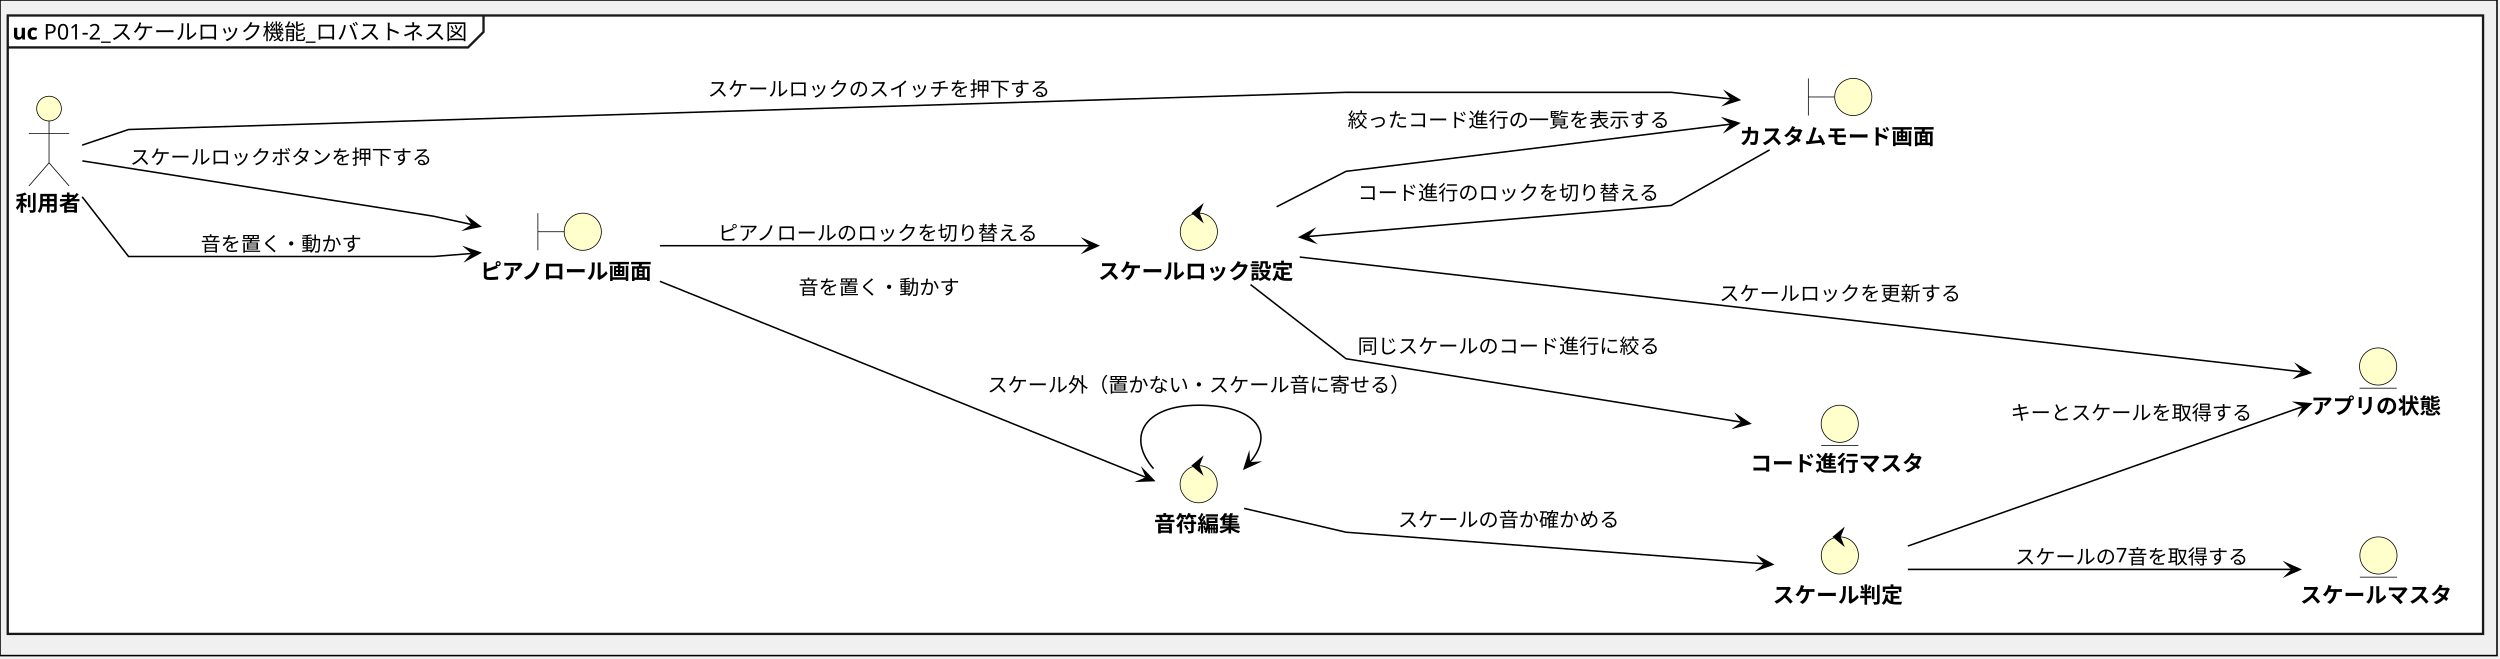
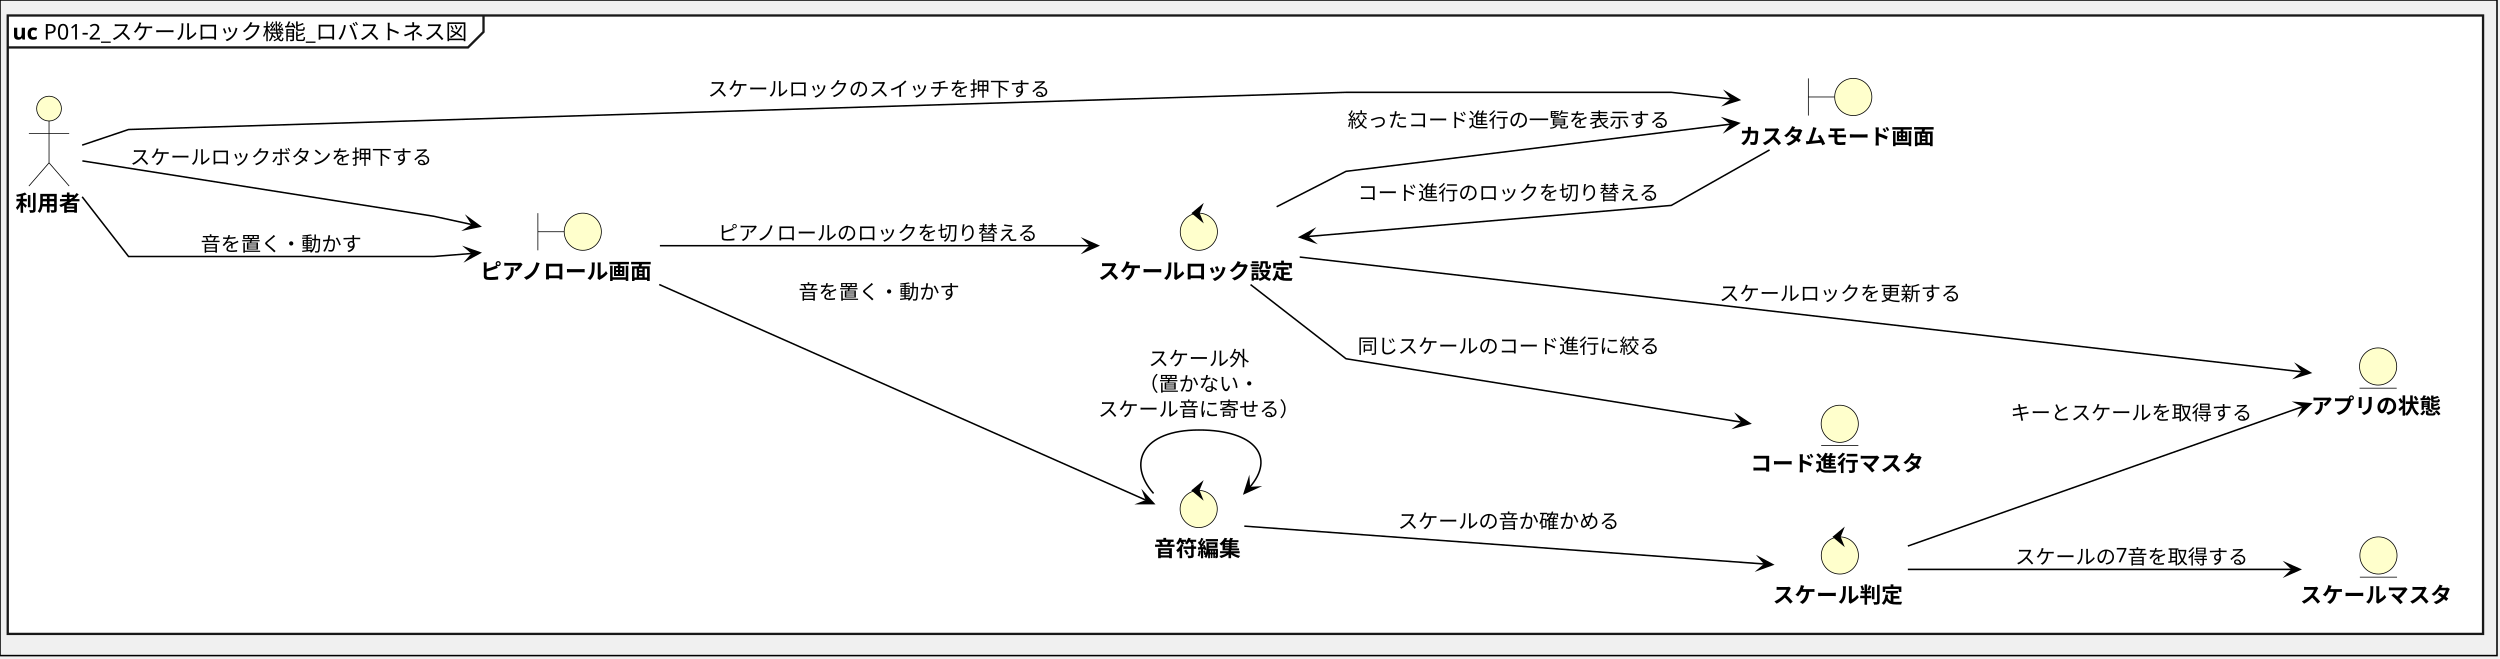
<svg xmlns="http://www.w3.org/2000/svg" version="1.1" data-diagram-type="DESCRIPTION" style="width:1614px;height:425px;background:#FFFFFF;" width="1614px" height="425px" viewBox="0 0 1614 425" zoomAndPan="magnify" preserveAspectRatio="none" contentStyleType="text/css">
  <defs />
  <g font-family="sans-serif" lengthAdjust="spacing">
    <rect x="0" y="0" width="1612.063" height="423.252" fill="none" style="stroke:#000;stroke-width:1;" />
    <rect x="5" y="10" width="1598.063" height="399.252" fill="#FFF" style="stroke:#181818;stroke-width:1.5;" />
    <path d="M312.158,10 L312.158,20.609 L302.158,30.609 L5,30.609" style="stroke:#181818;stroke-width:1.5;" fill="none" />
    <text x="8" y="25.533" fill="#000" font-size="14" textLength="16.338" font-weight="700">uc</text>
    <text x="28.228" y="25.533" fill="#000" font-size="14" textLength="276.931">P01-2_スケールロック機能_ロバストネス図</text>
    <g class="entity" data-qualified-name="A1" id="ent0001" data-source-line="4">
      <ellipse cx="31.656" cy="70.109" rx="8" ry="8" fill="#FFC" style="stroke:#000;stroke-width:0.5;" />
      <path d="M31.656,78.109 L31.656,105.109 M18.656,86.109 L44.656,86.109 M31.656,105.109 L18.656,120.109 M31.656,105.109 L44.656,120.109" style="stroke:#000;stroke-width:0.5;" fill="none" />
      <text x="10" y="136.143" fill="#000" font-size="14" textLength="43.313" font-weight="700">利用者</text>
    </g>
    <g class="entity" data-qualified-name="B1" id="ent0002" data-source-line="5">
      <path d="M347.25,137.609 L347.25,161.609 M347.25,149.609 L364.25,149.609" style="stroke:#000;stroke-width:0.5;" fill="none" />
      <ellipse cx="376.25" cy="149.609" rx="12" ry="12" fill="#FFC" style="stroke:#000;stroke-width:0.5;" />
      <text x="310" y="180.143" fill="#000" font-size="14" textLength="115.5" font-weight="700">ピアノロール画面</text>
    </g>
    <g class="entity" data-qualified-name="B2" id="ent0003" data-source-line="6">
      <path d="M1167.469,50.609 L1167.469,74.609 M1167.469,62.609 L1184.469,62.609" style="stroke:#000;stroke-width:0.5;" fill="none" />
      <ellipse cx="1196.469" cy="62.609" rx="12" ry="12" fill="#FFC" style="stroke:#000;stroke-width:0.5;" />
      <text x="1123" y="93.143" fill="#000" font-size="14" textLength="129.938" font-weight="700">カスタムモード画面</text>
    </g>
    <g class="entity" data-qualified-name="C1" id="ent0004" data-source-line="7">
      <ellipse cx="773.969" cy="149.609" rx="12" ry="12" fill="#FFC" style="stroke:#000;stroke-width:0.5;" />
      <polygon points="769.969,137.609,775.969,132.609,773.969,137.609,775.969,142.609,769.969,137.609" fill="#000" style="stroke:#000;stroke-width:1;stroke-linejoin:miter;stroke-miterlimit:10;" />
      <text x="709" y="180.143" fill="#000" font-size="14" textLength="129.938" font-weight="700">スケールロック設定</text>
    </g>
    <g class="entity" data-qualified-name="C2" id="ent0005" data-source-line="8">
-       <ellipse cx="773.875" cy="312.609" rx="12" ry="12" fill="#FFC" style="stroke:#000;stroke-width:0.5;" />
-       <polygon points="769.875,300.609,775.875,295.609,773.875,300.609,775.875,305.609,769.875,300.609" fill="#000" style="stroke:#000;stroke-width:1;stroke-linejoin:miter;stroke-miterlimit:10;" />
-       <text x="745" y="343.143" fill="#000" font-size="14" textLength="57.75" font-weight="700">音符編集</text>
+       <ellipse cx="773.875" cy="328.609" rx="12" ry="12" fill="#FFC" style="stroke:#000;stroke-width:0.5;" />
+       <polygon points="769.875,316.609,775.875,311.609,773.875,316.609,775.875,321.609,769.875,316.609" fill="#000" style="stroke:#000;stroke-width:1;stroke-linejoin:miter;stroke-miterlimit:10;" />
+       <text x="745" y="359.143" fill="#000" font-size="14" textLength="57.75" font-weight="700">音符編集</text>
    </g>
    <g class="entity" data-qualified-name="C3" id="ent0006" data-source-line="9">
      <ellipse cx="1187.813" cy="358.609" rx="12" ry="12" fill="#FFC" style="stroke:#000;stroke-width:0.5;" />
      <polygon points="1183.813,346.609,1189.813,341.609,1187.813,346.609,1189.813,351.609,1183.813,346.609" fill="#000" style="stroke:#000;stroke-width:1;stroke-linejoin:miter;stroke-miterlimit:10;" />
      <text x="1144.5" y="389.143" fill="#000" font-size="14" textLength="86.625" font-weight="700">スケール判定</text>
    </g>
    <g class="entity" data-qualified-name="E1" id="ent0007" data-source-line="10">
      <ellipse cx="1535.313" cy="236.609" rx="12" ry="12" fill="#FFC" style="stroke:#000;stroke-width:0.5;" />
      <line x1="1523.313" y1="250.609" x2="1547.313" y2="250.609" style="stroke:#000;stroke-width:0.5;" />
      <text x="1492" y="267.143" fill="#000" font-size="14" textLength="86.625" font-weight="700">アプリの状態</text>
    </g>
    <g class="entity" data-qualified-name="E2" id="ent0008" data-source-line="11">
      <ellipse cx="1535.531" cy="358.609" rx="12" ry="12" fill="#FFC" style="stroke:#000;stroke-width:0.5;" />
      <line x1="1523.531" y1="372.609" x2="1547.531" y2="372.609" style="stroke:#000;stroke-width:0.5;" />
      <text x="1485" y="389.143" fill="#000" font-size="14" textLength="101.063" font-weight="700">スケールマスタ</text>
    </g>
    <g class="entity" data-qualified-name="E3" id="ent0009" data-source-line="12">
      <ellipse cx="1187.75" cy="273.609" rx="12" ry="12" fill="#FFC" style="stroke:#000;stroke-width:0.5;" />
      <line x1="1175.75" y1="287.609" x2="1199.75" y2="287.609" style="stroke:#000;stroke-width:0.5;" />
      <text x="1130" y="304.143" fill="#000" font-size="14" textLength="115.5" font-weight="700">コード進行マスタ</text>
    </g>
    <g class="link" data-entity-1="ent0001" data-entity-2="ent0002" id="lnk10" data-source-line="14" data-link-type="dependency">
      <path d="M53.18,103.869 C112.66,113.239 280,139.609 280,139.609 C280,139.609 288.655,141.503 305.055,145.083" style="stroke:#000;stroke-width:1;" fill="none" id="A1-to-B1" />
      <polygon points="309.94,146.149,302,140.322,305.055,145.083,300.294,148.138,309.94,146.149" fill="#000" style="stroke:#000;stroke-width:1;stroke-linejoin:miter;stroke-miterlimit:10;" />
      <text x="84" y="106.104" fill="#000" font-size="13" textLength="195">スケールロックボタンを押下する</text>
    </g>
    <g class="link" data-entity-1="ent0001" data-entity-2="ent0002" id="lnk11" data-source-line="15" data-link-type="dependency">
      <path d="M53.04,127.049 C67.02,145.039 83,165.609 83,165.609 C83,165.609 280,165.609 280,165.609 C280,165.609 288.556,164.921 304.956,163.601" style="stroke:#000;stroke-width:1;" fill="none" id="A1-to-B1-1" />
      <polygon points="309.94,163.199,300.648,159.934,304.956,163.601,301.29,167.909,309.94,163.199" fill="#000" style="stroke:#000;stroke-width:1;stroke-linejoin:miter;stroke-miterlimit:10;" />
      <text x="129.5" y="162.104" fill="#000" font-size="13" textLength="104">音を置く・動かす</text>
    </g>
    <g class="link" data-entity-1="ent0001" data-entity-2="ent0003" id="lnk12" data-source-line="16" data-link-type="dependency">
      <path d="M53.04,93.699 C67.02,88.989 83,83.609 83,83.609 C83,83.609 869,59.609 869,59.609 C869,59.609 1079,59.609 1079,59.609 C1079,59.609 1094.7,61.358 1117.96,63.938" style="stroke:#000;stroke-width:1;" fill="none" id="A1-to-B2" />
      <polygon points="1122.93,64.489,1114.426,59.522,1117.96,63.938,1113.544,67.473,1122.93,64.489" fill="#000" style="stroke:#000;stroke-width:1;stroke-linejoin:miter;stroke-miterlimit:10;" />
      <text x="457" y="62.104" fill="#000" font-size="13" textLength="221">スケールロックのスイッチを押下する</text>
    </g>
    <g class="link" data-entity-1="ent0002" data-entity-2="ent0004" id="lnk13" data-source-line="17" data-link-type="dependency">
      <path d="M426.03,158.609 C500.63,158.609 626,158.609 703.93,158.609" style="stroke:#000;stroke-width:1;" fill="none" id="B1-to-C1" />
      <polygon points="708.93,158.609,699.93,154.609,703.93,158.609,699.93,162.609,708.93,158.609" fill="#000" style="stroke:#000;stroke-width:1;stroke-linejoin:miter;stroke-miterlimit:10;" />
      <text x="463.5" y="155.104" fill="#000" font-size="13" textLength="208">ピアノロールのロックを切り替える</text>
    </g>
    <g class="link" data-entity-1="ent0003" data-entity-2="ent0004" id="lnk14" data-source-line="18" data-link-type="dependency">
      <path d="M1142.45,96.769 C1112.7,113.579 1079,132.609 1079,132.609 C1079,132.609 933.272,145.073 844.082,152.703" style="stroke:#000;stroke-width:1;" fill="none" id="B2-to-C1" />
      <polygon points="839.1,153.129,848.408,156.348,844.082,152.703,847.726,148.377,839.1,153.129" fill="#000" style="stroke:#000;stroke-width:1;stroke-linejoin:miter;stroke-miterlimit:10;" />
      <text x="876.5" y="129.104" fill="#000" font-size="13" textLength="195">コード進行のロックを切り替える</text>
    </g>
    <g class="link" data-entity-1="ent0004" data-entity-2="ent0003" id="lnk22" data-source-line="26" data-link-type="dependency">
      <path d="M824.2,133.489 C846.95,121.869 869,110.609 869,110.609 C869,110.609 1024.767,91.508 1117.687,80.108" style="stroke:#000;stroke-width:1;" fill="none" id="C1-to-B2" />
      <polygon points="1122.65,79.499,1113.23,76.625,1117.687,80.108,1114.204,84.566,1122.65,79.499" fill="#000" style="stroke:#000;stroke-width:1;stroke-linejoin:miter;stroke-miterlimit:10;" />
      <text x="870" y="82.104" fill="#000" font-size="13" textLength="208">絞ったコード進行の一覧を表示する</text>
    </g>
    <g class="link" data-entity-1="ent0004" data-entity-2="ent0007" id="lnk15" data-source-line="19" data-link-type="dependency">
      <path d="M839.1,165.949 C990.02,183.239 1359.602,225.57 1486.612,240.12" style="stroke:#000;stroke-width:1;" fill="none" id="C1-to-E1" />
      <polygon points="1491.58,240.689,1483.094,235.691,1486.612,240.12,1482.183,243.639,1491.58,240.689" fill="#000" style="stroke:#000;stroke-width:1;stroke-linejoin:miter;stroke-miterlimit:10;" />
      <text x="1110" y="194.104" fill="#000" font-size="13" textLength="156">スケールロックを更新する</text>
    </g>
    <g class="link" data-entity-1="ent0002" data-entity-2="ent0005" id="lnk16" data-source-line="20" data-link-type="dependency">
-       <path d="M426.03,181.619 C513.9,217.069 674.493,281.869 740.293,308.409" style="stroke:#000;stroke-width:1;" fill="none" id="B1-to-C2" />
-       <polygon points="744.93,310.279,738.08,303.203,740.293,308.409,735.087,310.622,744.93,310.279" fill="#000" style="stroke:#000;stroke-width:1;stroke-linejoin:miter;stroke-miterlimit:10;" />
-       <text x="515.5" y="190.104" fill="#000" font-size="13" textLength="104">音を置く・動かす</text>
+       <path d="M425.6,183.689 C513.33,222.559 674.339,293.894 740.289,323.114" style="stroke:#000;stroke-width:1;" fill="none" id="B1-to-C2" />
+       <polygon points="744.86,325.139,738.252,317.837,740.289,323.114,735.011,325.151,744.86,325.139" fill="#000" style="stroke:#000;stroke-width:1;stroke-linejoin:miter;stroke-miterlimit:10;" />
+       <text x="515.5" y="193.104" fill="#000" font-size="13" textLength="104">音を置く・動かす</text>
    </g>
    <g class="link" data-entity-1="ent0005" data-entity-2="ent0006" id="lnk17" data-source-line="21" data-link-type="dependency">
-       <path d="M803.2,328.209 C830.89,334.689 869,343.609 869,343.609 C869,343.609 1052.804,357.483 1139.454,364.023" style="stroke:#000;stroke-width:1;" fill="none" id="C2-to-C3" />
-       <polygon points="1144.44,364.399,1135.767,359.733,1139.454,364.023,1135.164,367.711,1144.44,364.399" fill="#000" style="stroke:#000;stroke-width:1;stroke-linejoin:miter;stroke-miterlimit:10;" />
-       <text x="902.5" y="340.104" fill="#000" font-size="13" textLength="143">スケールの音か確かめる</text>
+       <path d="M803.32,339.669 C874.31,344.839 1055.213,358.016 1139.443,364.146" style="stroke:#000;stroke-width:1;" fill="none" id="C2-to-C3" />
+       <polygon points="1144.43,364.509,1135.744,359.867,1139.443,364.146,1135.163,367.846,1144.43,364.509" fill="#000" style="stroke:#000;stroke-width:1;stroke-linejoin:miter;stroke-miterlimit:10;" />
+       <text x="902.5" y="341.104" fill="#000" font-size="13" textLength="143">スケールの音か確かめる</text>
    </g>
    <g class="link" data-entity-1="ent0006" data-entity-2="ent0007" id="lnk18" data-source-line="22" data-link-type="dependency">
      <path d="M1231.71,352.529 C1298.15,329.069 1420.795,285.764 1487.175,262.324" style="stroke:#000;stroke-width:1;" fill="none" id="C3-to-E1" />
      <polygon points="1491.89,260.659,1482.072,259.884,1487.175,262.324,1484.735,267.428,1491.89,260.659" fill="#000" style="stroke:#000;stroke-width:1;stroke-linejoin:miter;stroke-miterlimit:10;" />
      <text x="1298" y="271.104" fill="#000" font-size="13" textLength="156">キーとスケールを取得する</text>
    </g>
    <g class="link" data-entity-1="ent0006" data-entity-2="ent0008" id="lnk19" data-source-line="23" data-link-type="dependency">
      <path d="M1231.71,367.609 C1295.9,367.609 1411.92,367.609 1479.92,367.609" style="stroke:#000;stroke-width:1;" fill="none" id="C3-to-E2" />
      <polygon points="1484.92,367.609,1475.92,363.609,1479.92,367.609,1475.92,371.609,1484.92,367.609" fill="#000" style="stroke:#000;stroke-width:1;stroke-linejoin:miter;stroke-miterlimit:10;" />
      <text x="1301" y="364.104" fill="#000" font-size="13" textLength="150.23">スケールの7音を取得する</text>
    </g>
    <g class="link" data-entity-1="ent0005" data-entity-2="ent0005" id="lnk20" data-source-line="24" data-link-type="dependency">
-       <path d="M744.74,302.559 C727.53,283.179 737.28,261.609 774,261.609 C810.72,261.609 823.79,279.441 806.58,298.821" style="stroke:#000;stroke-width:1;" fill="none" id="C2-to-C2" />
-       <polygon points="803.26,302.559,812.227,298.486,806.58,298.821,806.245,293.174,803.26,302.559" fill="#000" style="stroke:#000;stroke-width:1;stroke-linejoin:miter;stroke-miterlimit:10;" />
-       <text x="637.5" y="253.104" fill="#000" font-size="13" textLength="273">スケール外（置かない・スケール音に寄せる）</text>
+       <path d="M744.74,318.559 C727.53,299.179 737.28,277.609 774,277.609 C810.72,277.609 823.79,295.441 806.58,314.821" style="stroke:#000;stroke-width:1;" fill="none" id="C2-to-C2" />
+       <polygon points="803.26,318.559,812.227,314.486,806.58,314.821,806.245,309.174,803.26,318.559" fill="#000" style="stroke:#000;stroke-width:1;stroke-linejoin:miter;stroke-miterlimit:10;" />
+       <text x="741.5" y="236.104" fill="#000" font-size="13" textLength="65">スケール外</text>
+       <text x="735" y="252.456" fill="#000" font-size="13" textLength="78">（置かない・</text>
+       <text x="709" y="268.808" fill="#000" font-size="13" textLength="130">スケール音に寄せる）</text>
    </g>
    <g class="link" data-entity-1="ent0004" data-entity-2="ent0009" id="lnk21" data-source-line="25" data-link-type="dependency">
      <path d="M807.35,183.729 C834.54,204.849 869,231.609 869,231.609 C869,231.609 1033.293,257.958 1124.843,272.638" style="stroke:#000;stroke-width:1;" fill="none" id="C1-to-E3" />
      <polygon points="1129.78,273.429,1121.527,268.055,1124.843,272.638,1120.26,275.954,1129.78,273.429" fill="#000" style="stroke:#000;stroke-width:1;stroke-linejoin:miter;stroke-miterlimit:10;" />
      <text x="876.5" y="228.104" fill="#000" font-size="13" textLength="195">同じスケールのコード進行に絞る</text>
    </g>
  </g>
</svg>
